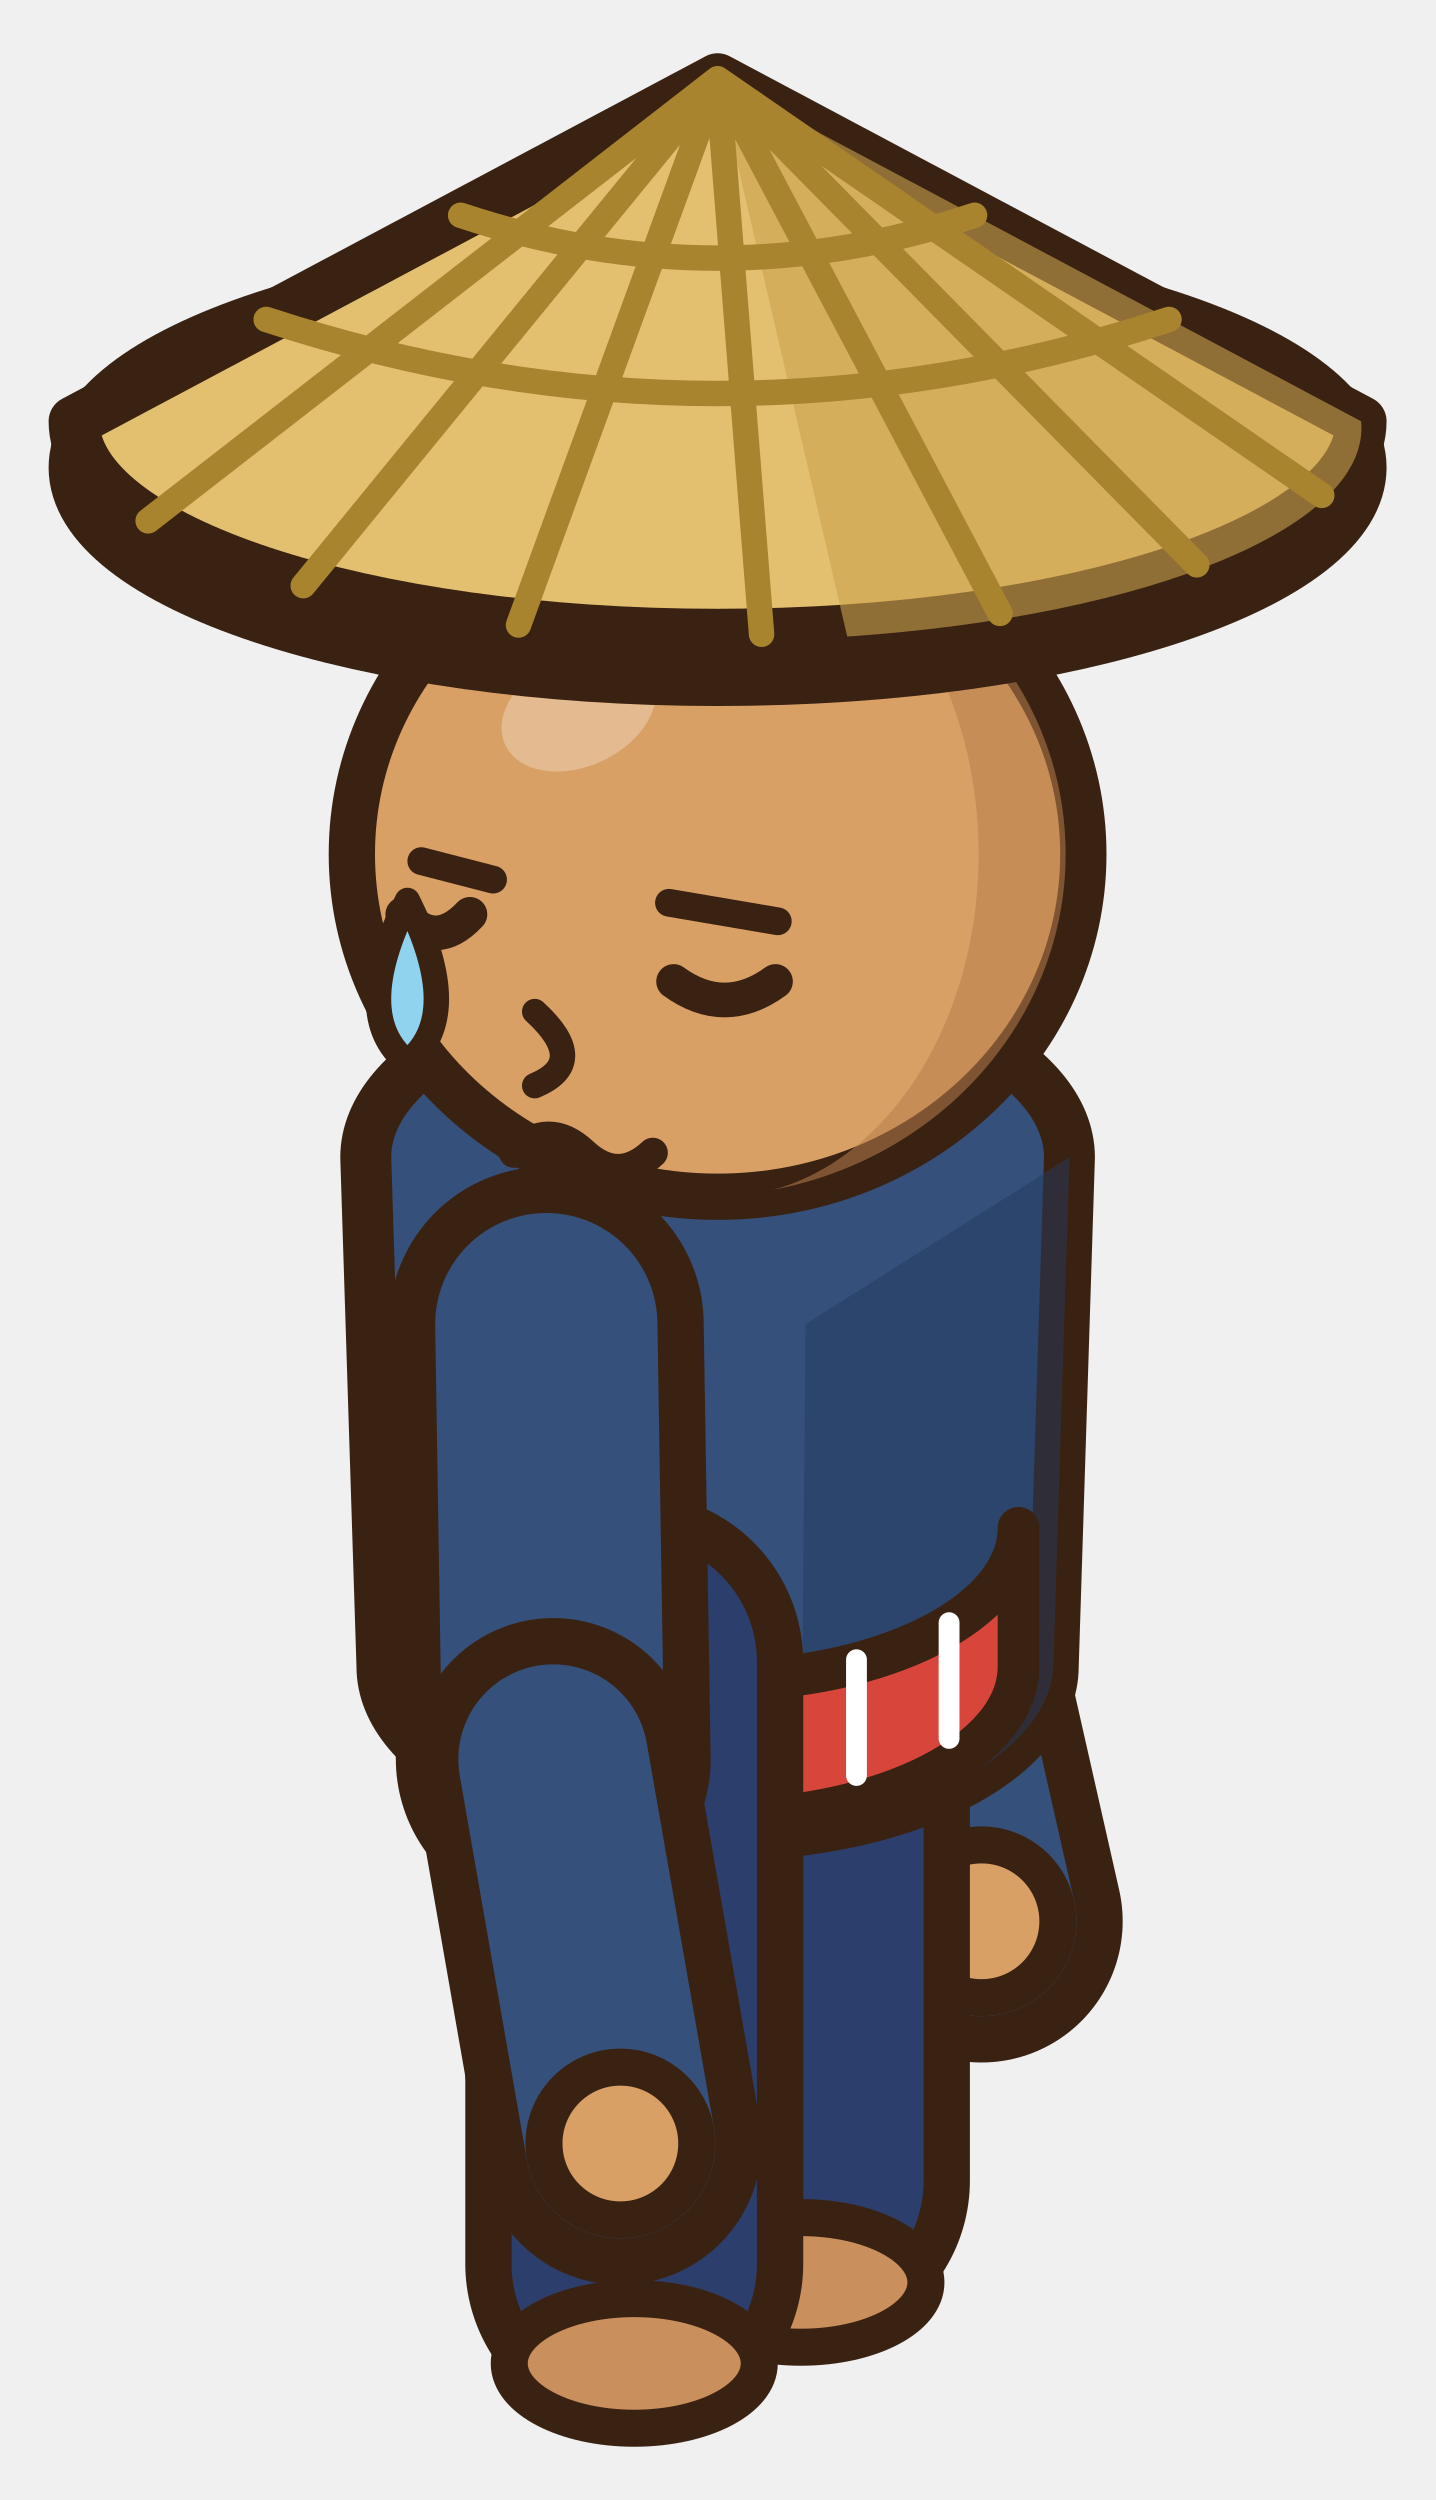
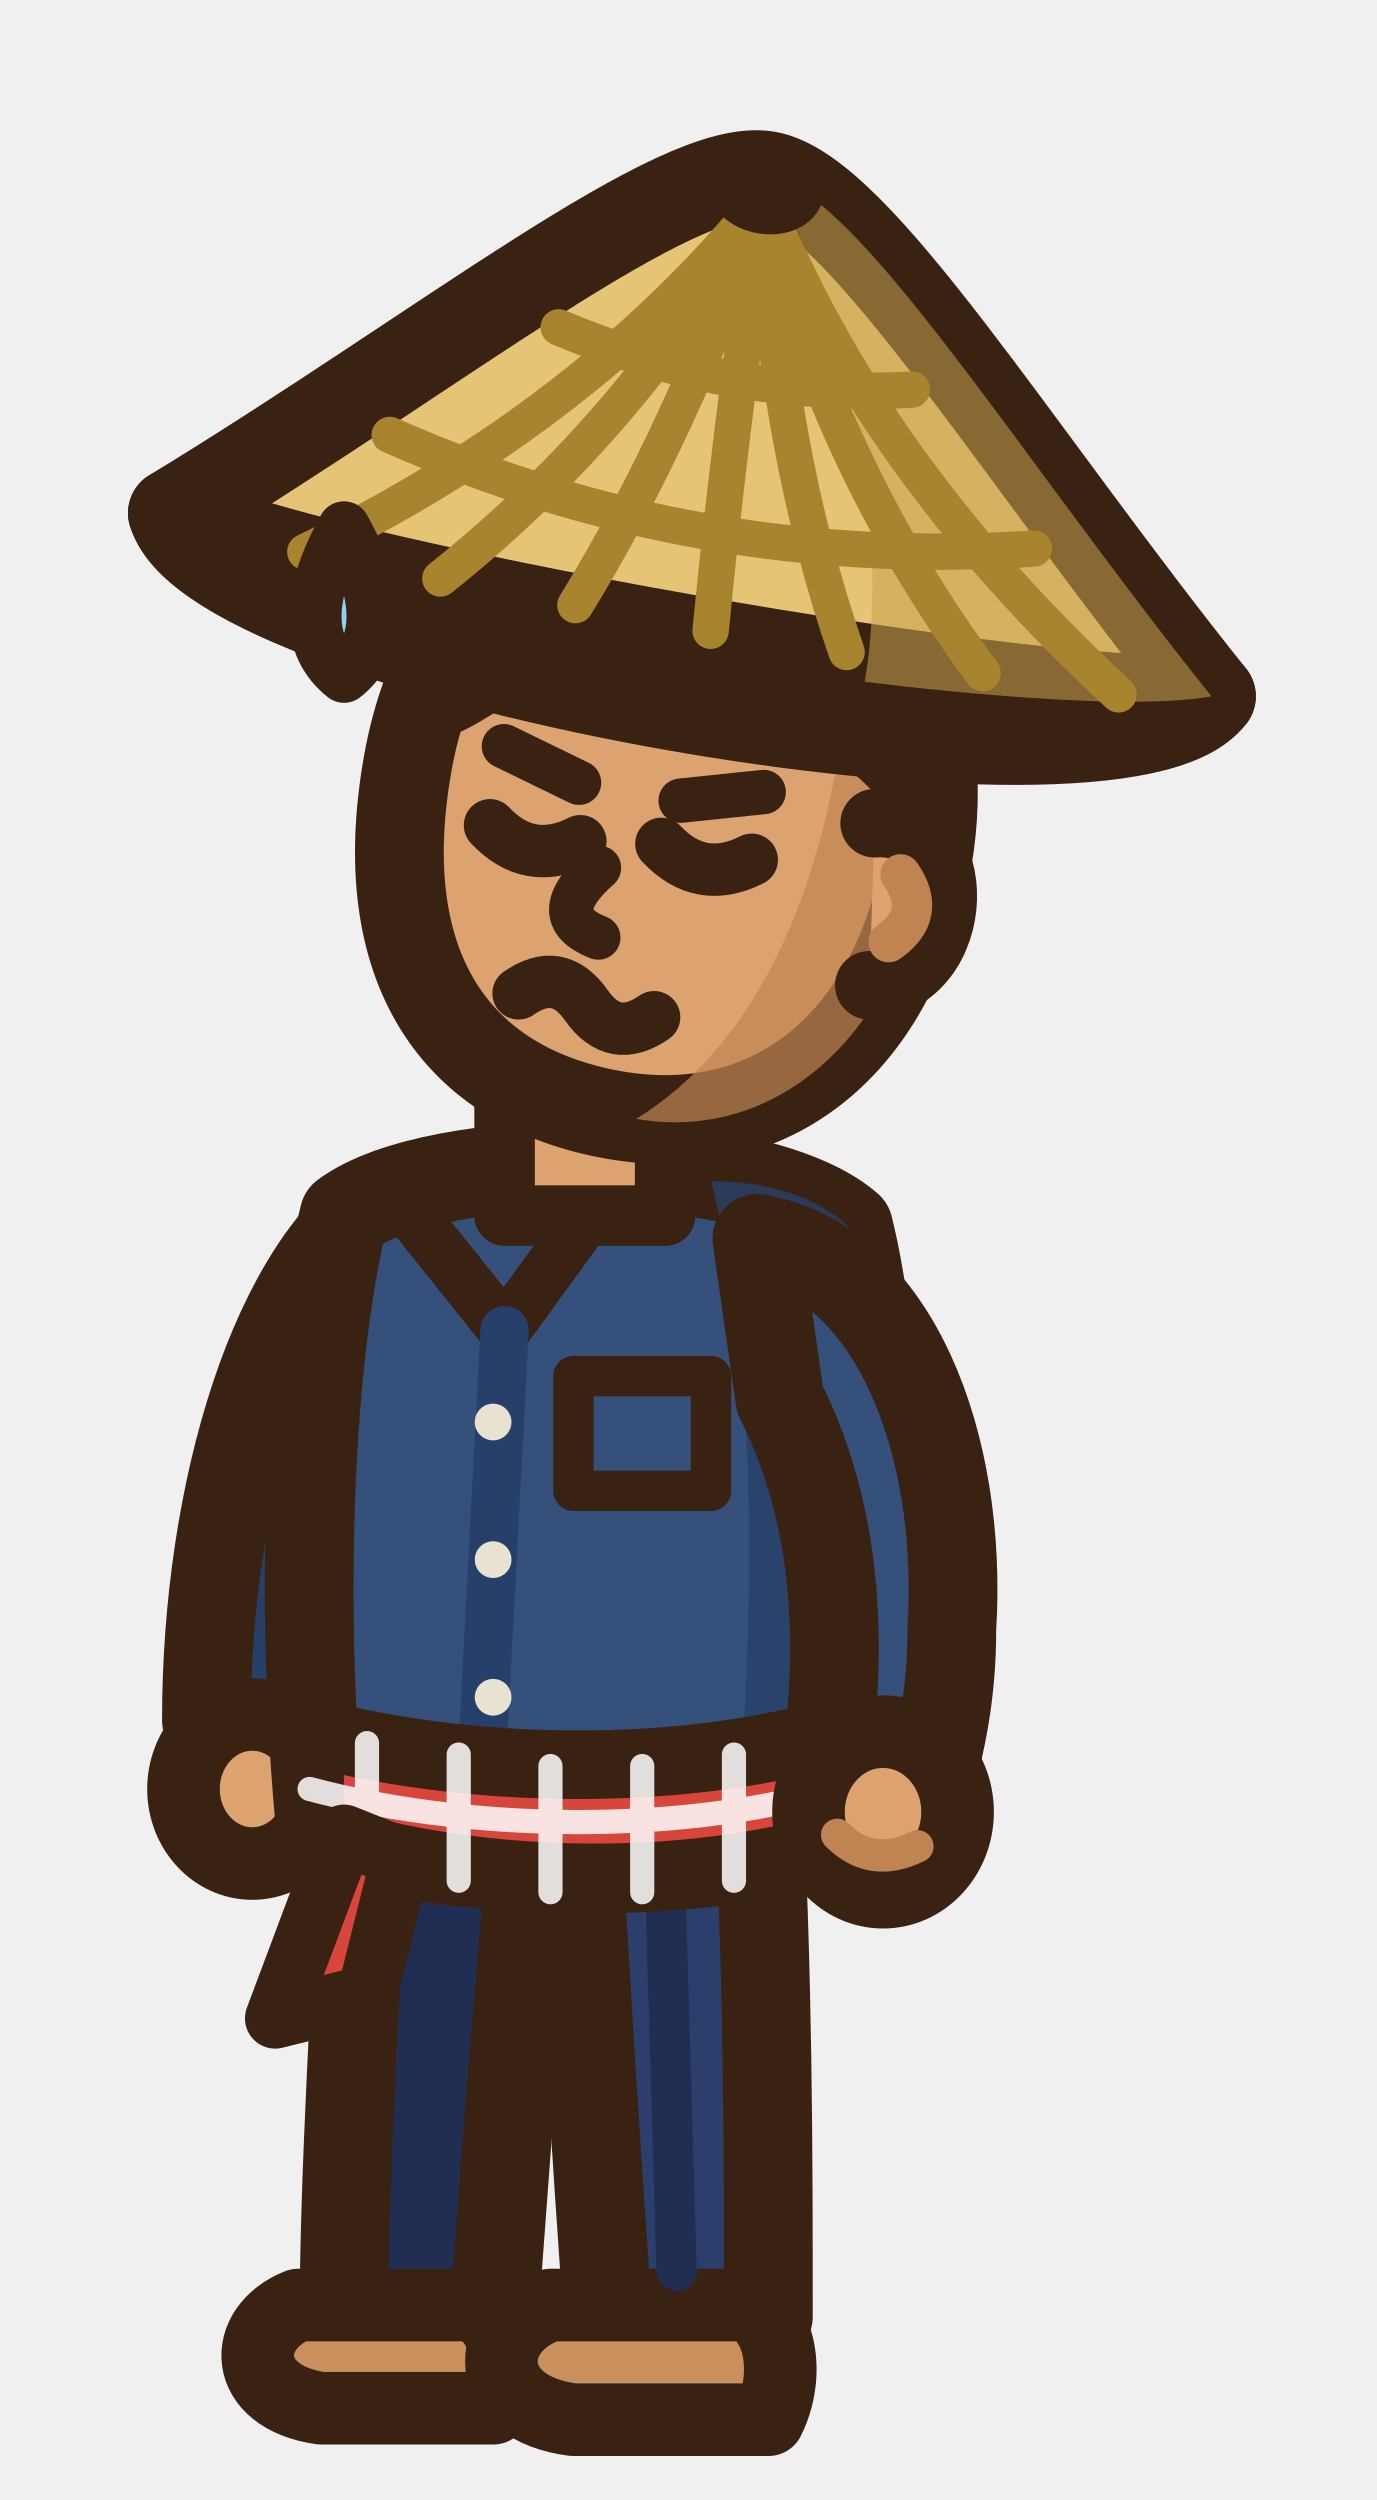
- <svg xmlns="http://www.w3.org/2000/svg" viewBox="0 0 62 108" width="62" height="108">
-   <g stroke-linejoin="round" stroke-linecap="round" transform="translate(-169 -200)">
-     <path d="M207.1 264L211.4 283" fill="none" stroke="#3a2213" stroke-width="12.2" />
-     <path d="M207.1 264L211.4 283" fill="none" stroke="#35507a" stroke-width="8.2" />
-     <path d="M207.4 250.8L207.1 264" fill="none" stroke="#3a2213" stroke-width="13.6" />
-     <path d="M207.4 250.8L207.1 264" fill="none" stroke="#35507a" stroke-width="9.6" />
-     <circle cx="211.4" cy="283" r="3.3" fill="#d9a066" stroke="#3a2213" stroke-width="1.6" />
-     <path d="M203.6 268.2L203.6 294.2" fill="none" stroke="#3a2213" stroke-width="14.6" />
-     <path d="M203.6 268.2L203.6 294.2" fill="none" stroke="#2c3e6b" stroke-width="10.6" />
-     <ellipse cx="203.6" cy="298.6" rx="5.4" ry="2.8" fill="#c98f5c" stroke="#3a2213" stroke-width="1.6" />
-     <path d="M184.8 250L185.5 272A14.5 7.3 0 0 0 214.5 272L215.2 250A15.2 7.6 0 0 0 184.8 250Z" fill="#35507a" stroke="#3a2213" stroke-width="2.2" />
-     <path d="M203.8 257.2L203.6 278.9A14.5 7.3 0 0 0 214.5 272L215.2 250Z" fill="#243a5e" stroke="#3a2213" stroke-width="0" opacity=".5" />
-     <path d="M187 266A13 6.6 0 0 0 213 266L213 272A13 6.6 0 0 1 187 272Z" fill="#d8453a" stroke="#3a2213" stroke-width="1.8" />
-     <path d="M190 270.1v5M194 271.7v5M198 272.3v5M202 272.3v5M206 271.7v5M210 270.1v5" fill="none" stroke="#fff" stroke-width="0.9" />
-     <path d="M194.4 256v16" fill="none" stroke="#1f3350" stroke-width="1.4" />
-     <path d="M186.4 262h6v5h-6Z" fill="none" stroke="#3a2213" stroke-width="1" />
-     <ellipse cx="200" cy="236.9" rx="15.8" ry="14.8" fill="#d9a066" stroke="#3a2213" stroke-width="2" />
-     <path d="M202.4 222.4A15.8 14.8 0 0 1 202.4 251.4A11.1 14.8 0 0 0 202.4 222.4Z" fill="#b87e4a" stroke="#3a2213" stroke-width="0" opacity=".55" />
-     <ellipse cx="194" cy="230.7" rx="3.5" ry="2.4" fill="#ffffff" stroke="none" transform="rotate(-25 194 230.7)" opacity=".28" />
-     <path d="M198.1 242.4q2.2 1.6 4.4 0" fill="none" stroke="#3a2213" stroke-width="1.5" />
-     <path d="M197.9 239l4.7 0.8" fill="none" stroke="#3a2213" stroke-width="1.2" />
-     <path d="M186.4 239.5q1.4 1.6 2.9 0" fill="none" stroke="#3a2213" stroke-width="1.5" />
-     <path d="M187.2 237.2l3.1 0.8" fill="none" stroke="#3a2213" stroke-width="1.2" />
-     <path d="M192.1 243.7q2.4 2.2 0 3.2" fill="none" stroke="#3a2213" stroke-width="1.1" />
-     <path d="M191.2 249.8q1.5 -1.4 3 0q1.5 1.4 3 0" fill="none" stroke="#3a2213" stroke-width="1.3" />
-     <path d="M196.4 271.8L196.4 297.8" fill="none" stroke="#3a2213" stroke-width="14.6" />
-     <path d="M196.4 271.8L196.4 297.8" fill="none" stroke="#2c3e6b" stroke-width="10.6" />
-     <ellipse cx="200" cy="220.2" rx="27.8" ry="9.2" fill="#b8963f" stroke="#3a2213" stroke-width="2.2" />
-     <path d="M172.2 218.2L200 203.4L227.8 218.2A27.8 9.2 0 0 1 172.2 218.2Z" fill="#e3c070" stroke="#3a2213" stroke-width="2.2" />
-     <path d="M200 203.4L227.8 218.2A27.8 9.2 0 0 1 205.6 227.5Z" fill="#c9a24c" stroke="#3a2213" stroke-width="0" opacity=".6" />
-     <path d="M200 203.4L226.1 221.4M200 203.4L220.7 224.4M200 203.4L212.2 226.5M200 203.4L201.9 227.4M200 203.4L191.4 227M200 203.4L182.1 225.3M200 203.4L175.4 222.5M188.9 209.3Q200 213 211.1 209.3M180.5 213.8Q200 220.2 219.5 213.8" fill="none" stroke="#a8842f" stroke-width="1.1" />
-     <ellipse cx="196.4" cy="302.1" rx="5.4" ry="2.8" fill="#c98f5c" stroke="#3a2213" stroke-width="1.6" />
-     <path d="M186.6 238.9q2.5 5 0 7q-2.5 -2 0 -7Z" fill="#8fd3ef" stroke="#3a2213" stroke-width="1.1" />
-     <path d="M192.6 257.2L192.9 276" fill="none" stroke="#3a2213" stroke-width="13.6" />
-     <path d="M192.6 257.2L192.9 276" fill="none" stroke="#35507a" stroke-width="9.6" />
-     <path d="M192.9 276L195.8 292.6" fill="none" stroke="#3a2213" stroke-width="12.2" />
-     <path d="M192.9 276L195.8 292.6" fill="none" stroke="#35507a" stroke-width="8.2" />
-     <circle cx="195.8" cy="292.6" r="3.3" fill="#d9a066" stroke="#3a2213" stroke-width="1.6" />
+ <svg xmlns="http://www.w3.org/2000/svg" viewBox="0 0 60 109" width="60" height="109">
+   <g stroke-linejoin="round" stroke-linecap="round" transform="translate(-175 -195)">
+     <g transform="translate(200 300) scale(0.5 0.5) translate(-70 -206)">
+       <path d="M52 150C51 170 50 186 50 198L63 199C64 186 65 170 67 152Z" fill="#1f2e52" stroke="#3a2213" stroke-width="7.74" stroke-linejoin="round" stroke-linecap="round" />
+       <path d="M46 197C41 199 41 205 48 206L63 206C65 202 64 198 61 197Z" fill="#c98f5c" stroke="#3a2213" stroke-width="6.33" stroke-linejoin="round" stroke-linecap="round" />
+       <path d="M70 150C71 168 72 184 73 198L87 198C87 184 87 168 86 150Z" fill="#2c3e6b" stroke="#3a2213" stroke-width="7.74" stroke-linejoin="round" stroke-linecap="round" />
+       <path d="M68 197C62 199 62 206 70 207L87 207C89 203 88 198 85 197Z" fill="#c98f5c" stroke="#3a2213" stroke-width="6.33" stroke-linejoin="round" stroke-linecap="round" />
+       <path d="M78 160L79 194" fill="none" stroke="#1f2e52" stroke-width="3.52" stroke-linecap="round" stroke-linejoin="round" />
+       <path d="M54 100C44 106 38 126 38 146L47 148C47 132 52 112 60 106Z" fill="#26406a" stroke="#3a2213" stroke-width="7.74" stroke-linejoin="round" stroke-linecap="round" />
+       <ellipse cx="42" cy="152" rx="6" ry="6.5" fill="#dca270" stroke="#3a2213" stroke-width="6.33" />
+       <path d="M50 102C58 96 86 96 94 103C97 115 97 135 95 156C80 160 62 160 48 156C46 136 47 114 50 102Z" fill="#35507a" stroke="#3a2213" stroke-width="7.74" stroke-linejoin="round" stroke-linecap="round" />
+       <path d="M82 99C88 99 92 101 94 103C97 115 97 135 95 156C91 157 87 158 84 158C86 136 86 114 82 99Z" fill="#26406a" opacity=".8" />
+       <path d="M56 102L64 112L72 101" fill="none" stroke="#3a2213" stroke-width="4.57" stroke-linecap="round" stroke-linejoin="round" />
+       <path d="M64 112L62 150" fill="none" stroke="#26406a" stroke-width="4.22" stroke-linecap="round" stroke-linejoin="round" />
+       <ellipse cx="63" cy="120" rx="1.6" ry="1.6" fill="#e8e2d0" />
+       <ellipse cx="63" cy="132" rx="1.6" ry="1.6" fill="#e8e2d0" />
+       <ellipse cx="63" cy="144" rx="1.6" ry="1.6" fill="#e8e2d0" />
+       <path d="M70 116h12v10h-12Z" fill="none" stroke="#3a2213" stroke-width="3.52" stroke-linejoin="round" stroke-linecap="round" />
+       <path d="M47 147C62 151 82 151 96 146L96 156C82 161 62 161 47 156Z" fill="#d8453a" stroke="#3a2213" stroke-width="5.98" stroke-linejoin="round" stroke-linecap="round" />
+       <path d="M52 148v10M60 149v11M68 150v11M76 150v11M84 149v11M92 147v10M47 152C62 156 82 156 96 151" fill="none" stroke="#fff" stroke-width="2.11" stroke-linecap="round" stroke-linejoin="round" opacity=".85" />
+       <path d="M50 156L44 172L52 170L55 158Z" fill="#d8453a" stroke="#3a2213" stroke-width="5.28" stroke-linejoin="round" stroke-linecap="round" />
+       <path d="M64 92h14v10h-14Z" fill="#dca270" stroke="#3a2213" stroke-width="5.28" stroke-linejoin="round" stroke-linecap="round" />
+       <g transform="translate(0 6) rotate(10 72 90)">
+         <path d="M50 60C50 42 62 34 75 35C90 36 97 49 96 63C95 78 86 87 73 87C59 87 50 78 50 60Z" fill="#dca270" stroke="#3a2213" stroke-width="7.74" stroke-linejoin="round" stroke-linecap="round" />
+         <path d="M86 40C94 47 97 56 96 63C95 78 86 87 75 87C84 79 89 64 86 40Z" fill="#bf8452" opacity=".7" />
+         <path d="M52 54C52 42 62 34 76 35C88 36 95 44 96 56C90 50 84 48 80 50C78 44 70 42 62 46C58 48 55 52 52 54Z" fill="#2a1c15" stroke="#3a2213" stroke-width="6.33" stroke-linejoin="round" stroke-linecap="round" />
+         <path d="M91 58C99 56 101 70 93 72" fill="#dca270" stroke="#3a2213" stroke-width="5.98" stroke-linejoin="round" stroke-linecap="round" />
+         <path d="M94 62q3 3 0 6" fill="none" stroke="#bf8452" stroke-width="3.52" stroke-linecap="round" stroke-linejoin="round" />
+         <path d="M58 64q4 3 8 0M73 63q4 3 8 0" fill="none" stroke="#3a2213" stroke-width="4.57" stroke-linecap="round" stroke-linejoin="round" />
+         <path d="M58 57l7 2M74 59l7 -2" fill="none" stroke="#3a2213" stroke-width="3.87" stroke-linecap="round" stroke-linejoin="round" />
+         <path d="M63 78q3 -3 6 0q3 3 6 0" fill="none" stroke="#3a2213" stroke-width="4.57" stroke-linecap="round" stroke-linejoin="round" />
+         <path d="M68 66q-4 5 1 6" fill="none" stroke="#3a2213" stroke-width="3.87" stroke-linecap="round" stroke-linejoin="round" />
+         <path d="M26 42C32 54 112 54 118 42C108 46 36 46 26 42Z" fill="#c9a24c" stroke="#3a2213" stroke-width="7.74" stroke-linejoin="round" stroke-linecap="round" />
+         <path d="M26 42C46.7 23.8 64 4 72 4C80 4 97.3 23.8 118 42C108 46 36 46 26 42Z" fill="#e6c476" stroke="#3a2213" stroke-width="7.74" stroke-linejoin="round" stroke-linecap="round" />
+         <path d="M72 4C80 4 97.3 23.8 118 42C110 45 88.1 46 88 46C88 30 78 10 72 4Z" fill="#c9a24c" opacity=".55" />
+         <path d="M72 6Q60.1 27.4 38 43.32M72 6Q64.3 27.4 50 43.56M72 6Q68.5 27.4 62 43.8M72 6Q72.7 27.4 74 43.96M72 6Q76.9 27.4 86 43.72M72 6Q81.1 27.4 98 43.48M72 6Q85.3 27.4 110 43.24M43.48 32Q72 39 100.52 32M56.36 20.2Q72 23.8 87.64 20.2" fill="none" stroke="#a8842f" stroke-width="3.17" stroke-linecap="round" stroke-linejoin="round" />
+         <ellipse cx="72" cy="5" rx="3" ry="2" fill="#b8963f" stroke="#3a2213" stroke-width="4.22" />
+       </g>
+       <path d="M50 42q5 9 0 13q-5 -4 0 -13Z" fill="#8fd3ef" stroke="#3a2213" stroke-width="4.57" stroke-linejoin="round" stroke-linecap="round" />
+       <path d="M86 104C98 106 104 122 103 138C103 144 102 148 101 152L92 151C93 142 94 130 88 118Z" fill="#35507a" stroke="#3a2213" stroke-width="7.74" stroke-linejoin="round" stroke-linecap="round" />
+       <ellipse cx="97" cy="154" rx="6.5" ry="7" fill="#dca270" stroke="#3a2213" stroke-width="6.33" />
+       <path d="M93 156q3 3 7 1" fill="none" stroke="#bf8452" stroke-width="2.82" stroke-linecap="round" stroke-linejoin="round" />
+     </g>
  </g>
</svg>
